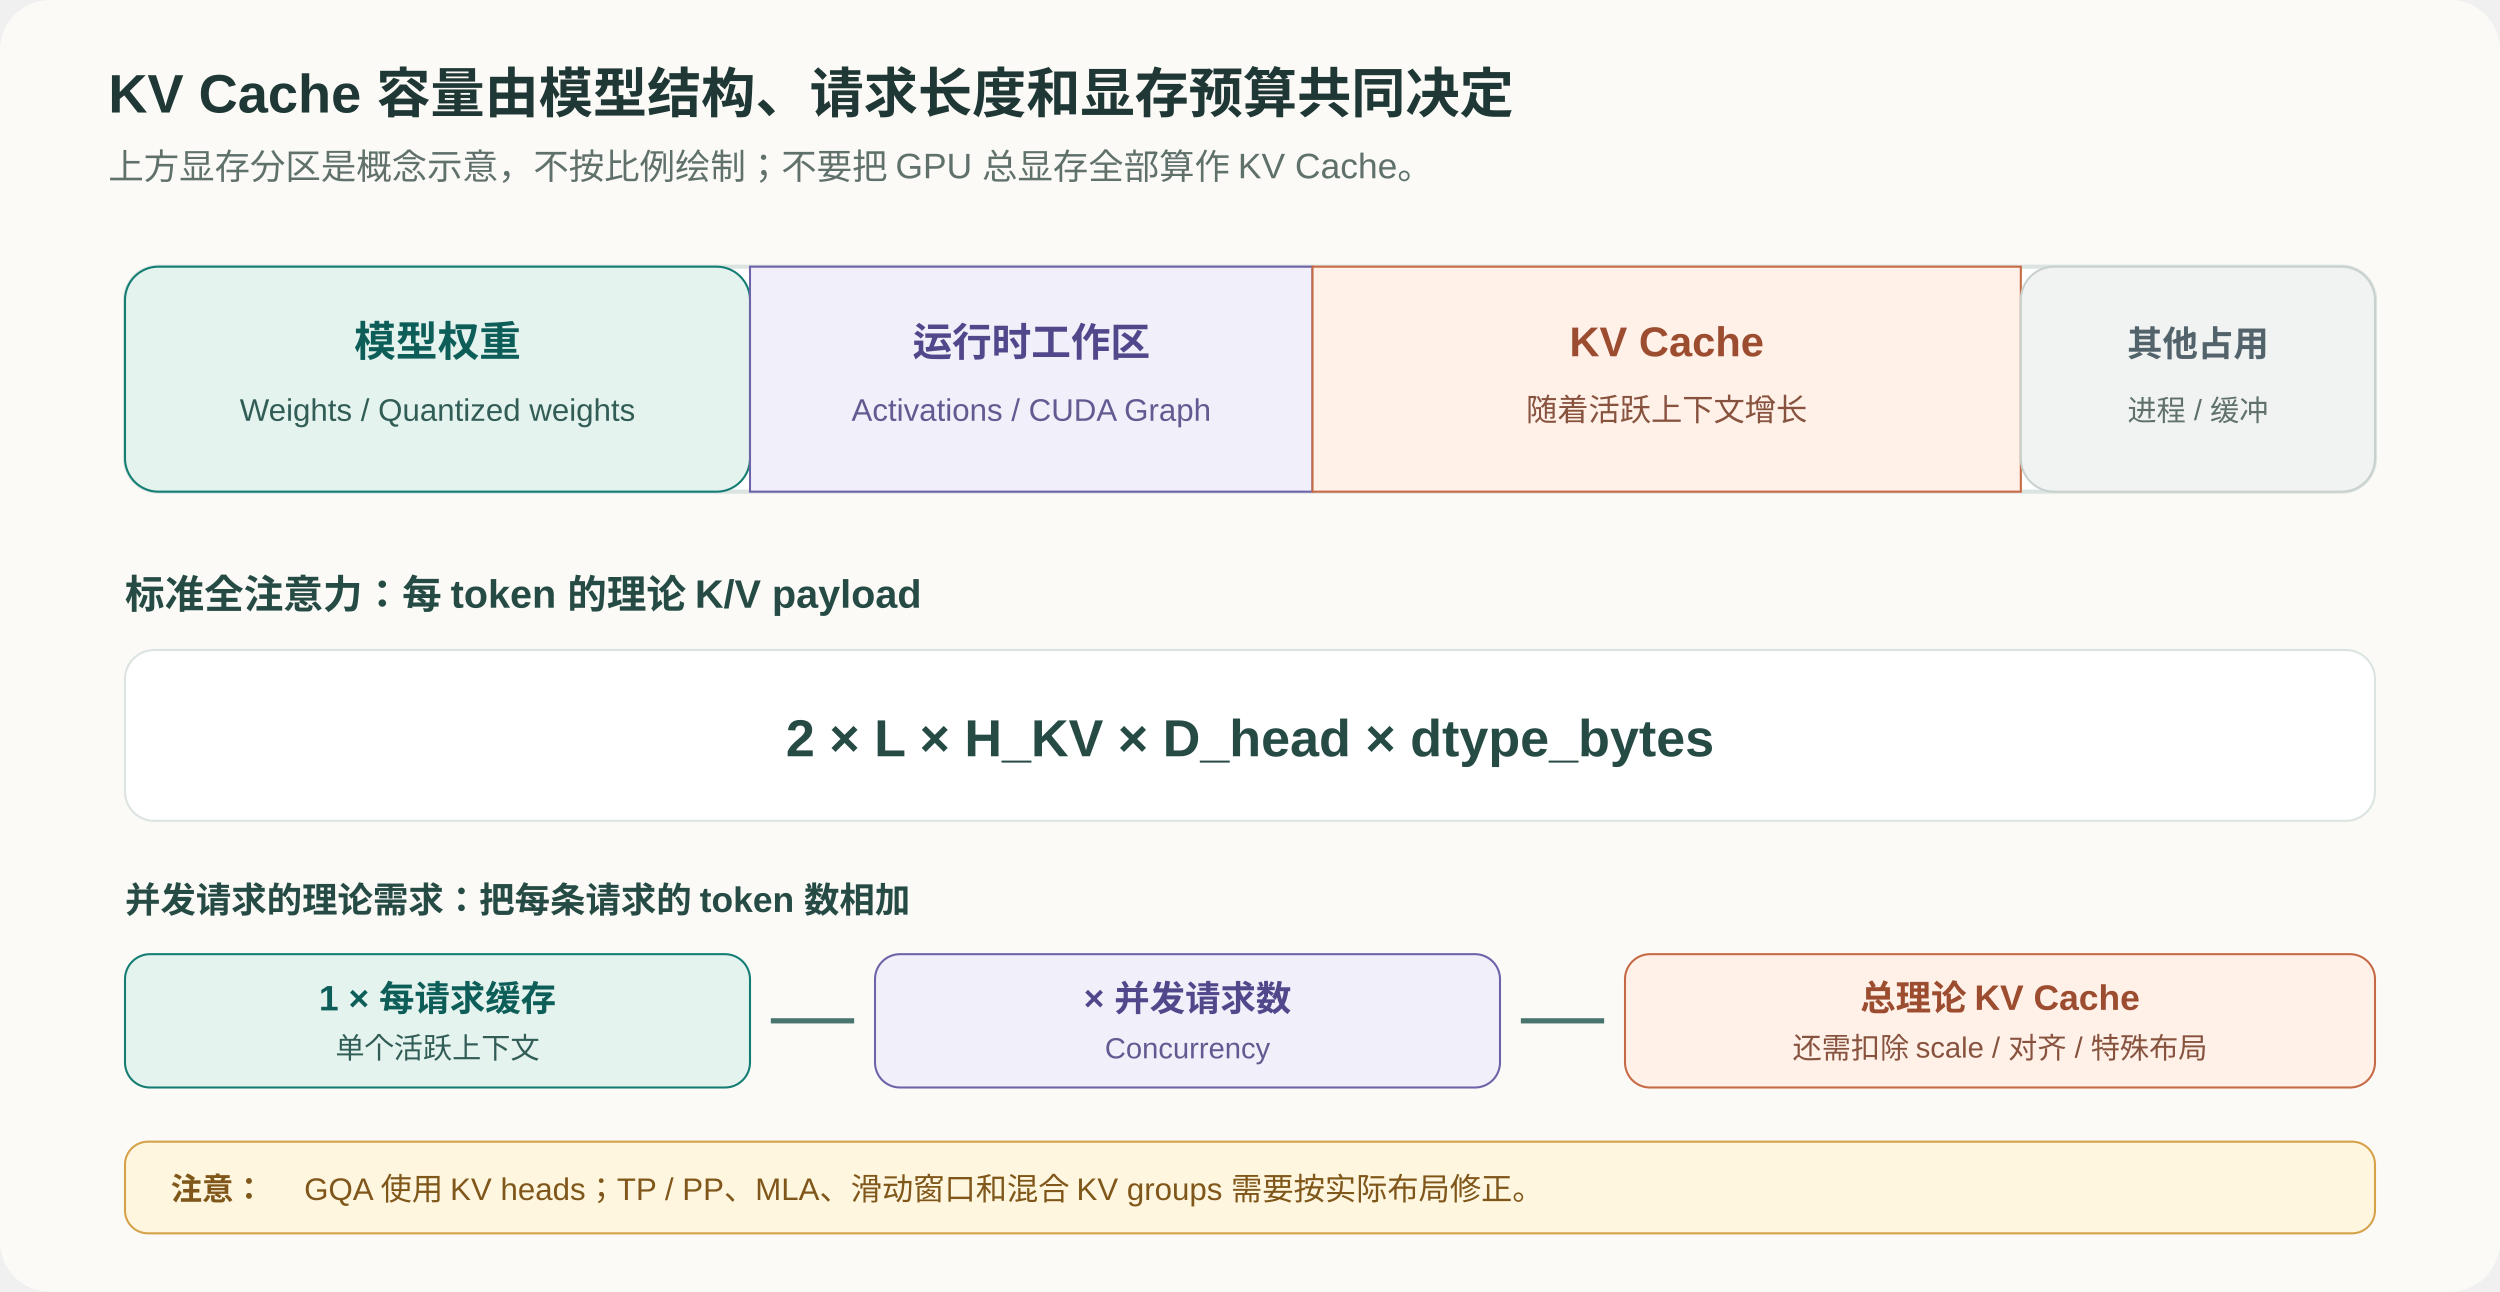
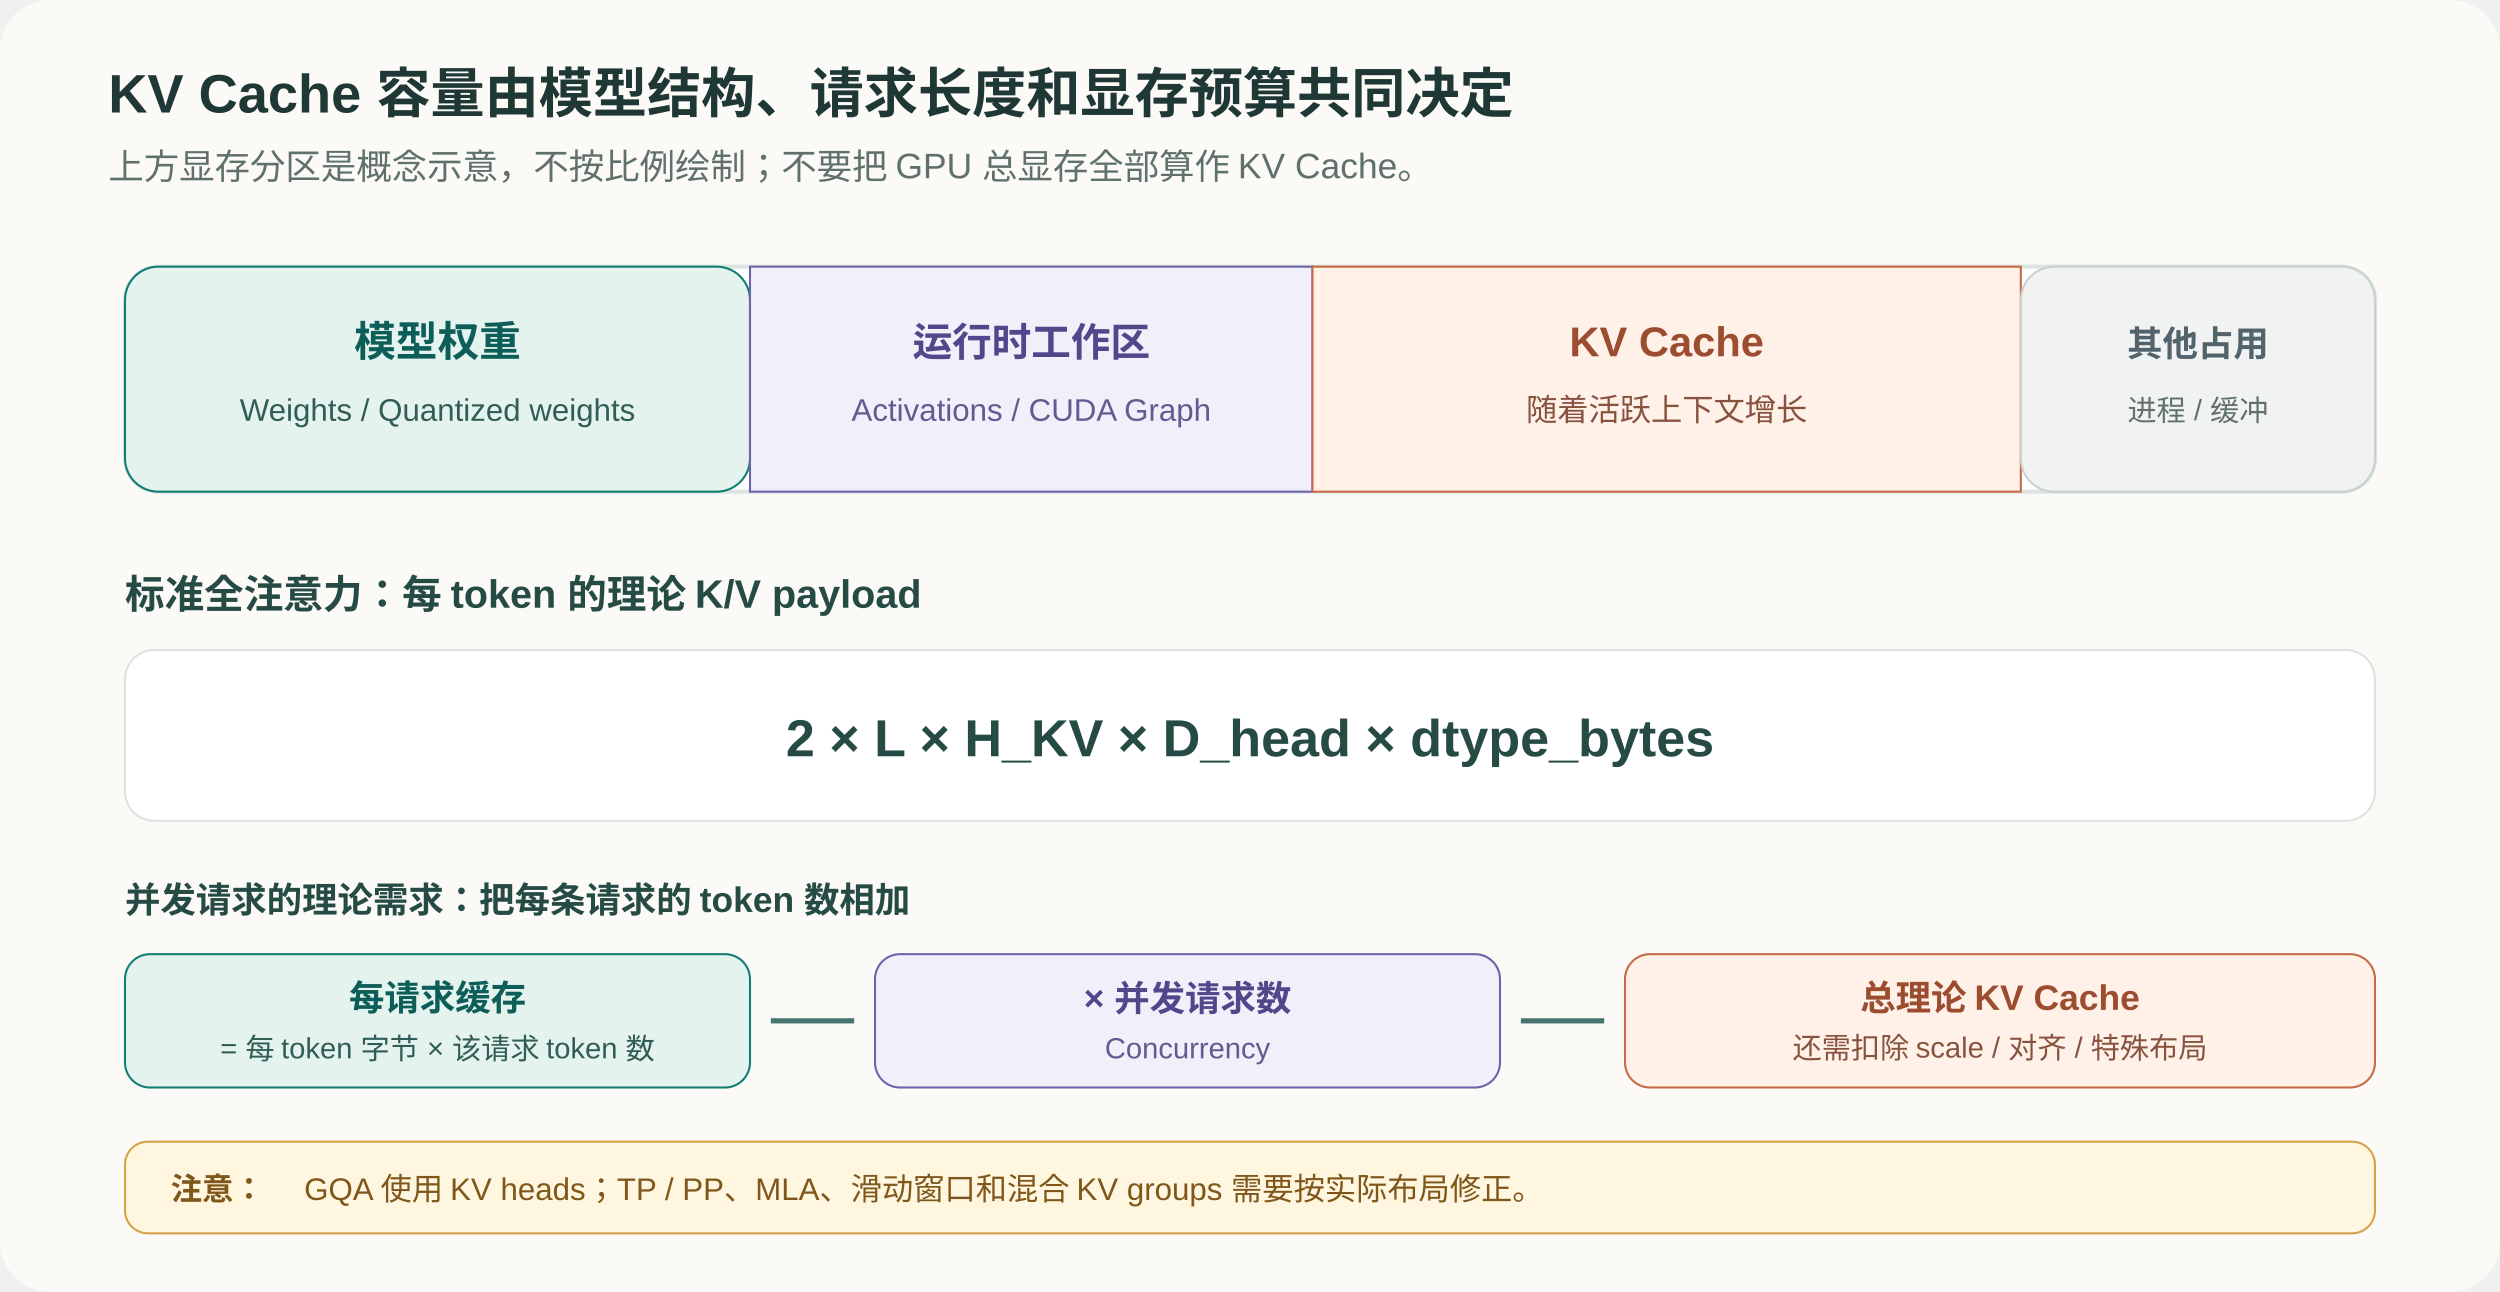
<svg xmlns="http://www.w3.org/2000/svg" viewBox="0 0 1200 620" role="img" aria-labelledby="title desc">
  <rect width="1200" height="620" rx="24" fill="#fbfaf7" />
  <text x="52" y="54" font-family="Arial,'PingFang SC',sans-serif" font-size="26" font-weight="700" fill="#1f3835">KV Cache 容量由模型结构、请求长度和显存预算共同决定</text>
  <text x="52" y="86" font-family="Arial,'PingFang SC',sans-serif" font-size="17" fill="#60716c">上方显存分区是概念示意，不按比例绘制；不要把 GPU 总显存全部算作 KV Cache。</text>
  <rect x="60" y="128" width="1080" height="108" rx="16" fill="#fff" stroke="#dce4e1" stroke-width="2" />
-   <rect x="60" y="128" width="300" height="108" rx="16" fill="#e5f3ef" stroke="#147d73" />
-   <rect x="360" y="128" width="270" height="108" fill="#f0effa" stroke="#6d63a8" />
-   <rect x="630" y="128" width="340" height="108" fill="#fff0e8" stroke="#c66a46" />
-   <rect x="970" y="128" width="170" height="108" rx="16" fill="#f1f3f2" stroke="#c8d1cd" />
+   <rect id="mem-weights" x="60" y="128" width="300" height="108" rx="16" fill="#e5f3ef" stroke="#147d73" />
+   <rect id="mem-workspace" x="360" y="128" width="270" height="108" fill="#f0effa" stroke="#6d63a8" />
+   <rect id="mem-kv" x="630" y="128" width="340" height="108" fill="#fff0e8" stroke="#c66a46" />
+   <rect id="mem-other" x="970" y="128" width="170" height="108" rx="16" fill="#f1f3f2" stroke="#c8d1cd" />
  <g font-family="Arial,'PingFang SC',sans-serif" text-anchor="middle">
    <text x="210" y="171" font-size="20" font-weight="700" fill="#0d5e58">模型权重</text>
    <text x="210" y="202" font-size="15" fill="#315d56">Weights / Quantized weights</text>
    <text x="495" y="171" font-size="19" font-weight="700" fill="#51488c">运行时工作区</text>
    <text x="495" y="202" font-size="15" fill="#625b91">Activations / CUDA Graph</text>
    <text x="800" y="171" font-size="20" font-weight="700" fill="#9c4d30">KV Cache</text>
    <text x="800" y="202" font-size="15" fill="#87533f">随着活跃上下文增长</text>
    <text x="1055" y="171" font-size="17" font-weight="700" fill="#53636b">其他占用</text>
    <text x="1055" y="202" font-size="14" fill="#60716c">进程 / 缓冲</text>
  </g>
  <text x="60" y="292" font-family="Arial,'PingFang SC',sans-serif" font-size="19" font-weight="700" fill="#264b45">标准全注意力：每 token 的理论 K/V payload</text>
-   <rect x="60" y="312" width="1080" height="82" rx="14" fill="#fff" stroke="#dce4e1" />
+   <rect id="per-token-formula" x="60" y="312" width="1080" height="82" rx="14" fill="#fff" stroke="#dce4e1" />
  <text x="600" y="363" text-anchor="middle" font-family="Arial,'PingFang SC',sans-serif" font-size="25" font-weight="700" fill="#264b45">2 × L × H_KV × D_head × dtype_bytes</text>
  <text x="60" y="438" font-family="Arial,'PingFang SC',sans-serif" font-size="17" font-weight="700" fill="#264b45">并发请求的理论需求：把每条请求的 token 数相加</text>
  <g font-family="Arial,'PingFang SC',sans-serif">
-     <rect x="60" y="458" width="300" height="64" rx="12" fill="#e5f3ef" stroke="#147d73" />
-     <text x="210" y="485" text-anchor="middle" font-size="17" font-weight="700" fill="#0d5e58">1 × 每请求缓存</text>
-     <text x="210" y="508" text-anchor="middle" font-size="14" fill="#315d56">单个活跃上下文</text>
+     <rect id="per-request" x="60" y="458" width="300" height="64" rx="12" fill="#e5f3ef" stroke="#147d73" />
+     <text x="210" y="485" text-anchor="middle" font-size="17" font-weight="700" fill="#0d5e58">每请求缓存</text>
+     <text x="210" y="508" text-anchor="middle" font-size="14" fill="#315d56">= 每 token 字节 × 该请求 token 数</text>
    <path d="M370 490 H410" stroke="#47756d" stroke-width="2.5" />
-     <rect x="420" y="458" width="300" height="64" rx="12" fill="#f0effa" stroke="#6d63a8" />
+     <rect id="multiply-concurrency" x="420" y="458" width="300" height="64" rx="12" fill="#f0effa" stroke="#6d63a8" />
    <text x="570" y="485" text-anchor="middle" font-size="17" font-weight="700" fill="#51488c">× 并发请求数</text>
    <text x="570" y="508" text-anchor="middle" font-size="14" fill="#625b91">Concurrency</text>
    <path d="M730 490 H770" stroke="#47756d" stroke-width="2.5" />
-     <rect x="780" y="458" width="360" height="64" rx="12" fill="#fff0e8" stroke="#c66a46" />
+     <rect id="total-kv" x="780" y="458" width="360" height="64" rx="12" fill="#fff0e8" stroke="#c66a46" />
    <text x="960" y="485" text-anchor="middle" font-size="17" font-weight="700" fill="#9c4d30">总理论 KV Cache</text>
    <text x="960" y="508" text-anchor="middle" font-size="14" fill="#87533f">还需扣除 scale / 对齐 / 特殊布局</text>
  </g>
  <rect x="60" y="548" width="1080" height="44" rx="11" fill="#fff6df" stroke="#d5a24a" />
  <text x="82" y="576" font-family="Arial,'PingFang SC',sans-serif" font-size="15" font-weight="700" fill="#80571a">注意：</text>
  <text x="146" y="576" font-family="Arial,'PingFang SC',sans-serif" font-size="15" fill="#80571a">GQA 使用 KV heads；TP / PP、MLA、滑动窗口和混合 KV groups 需要按实际布局修正。</text>
</svg>
